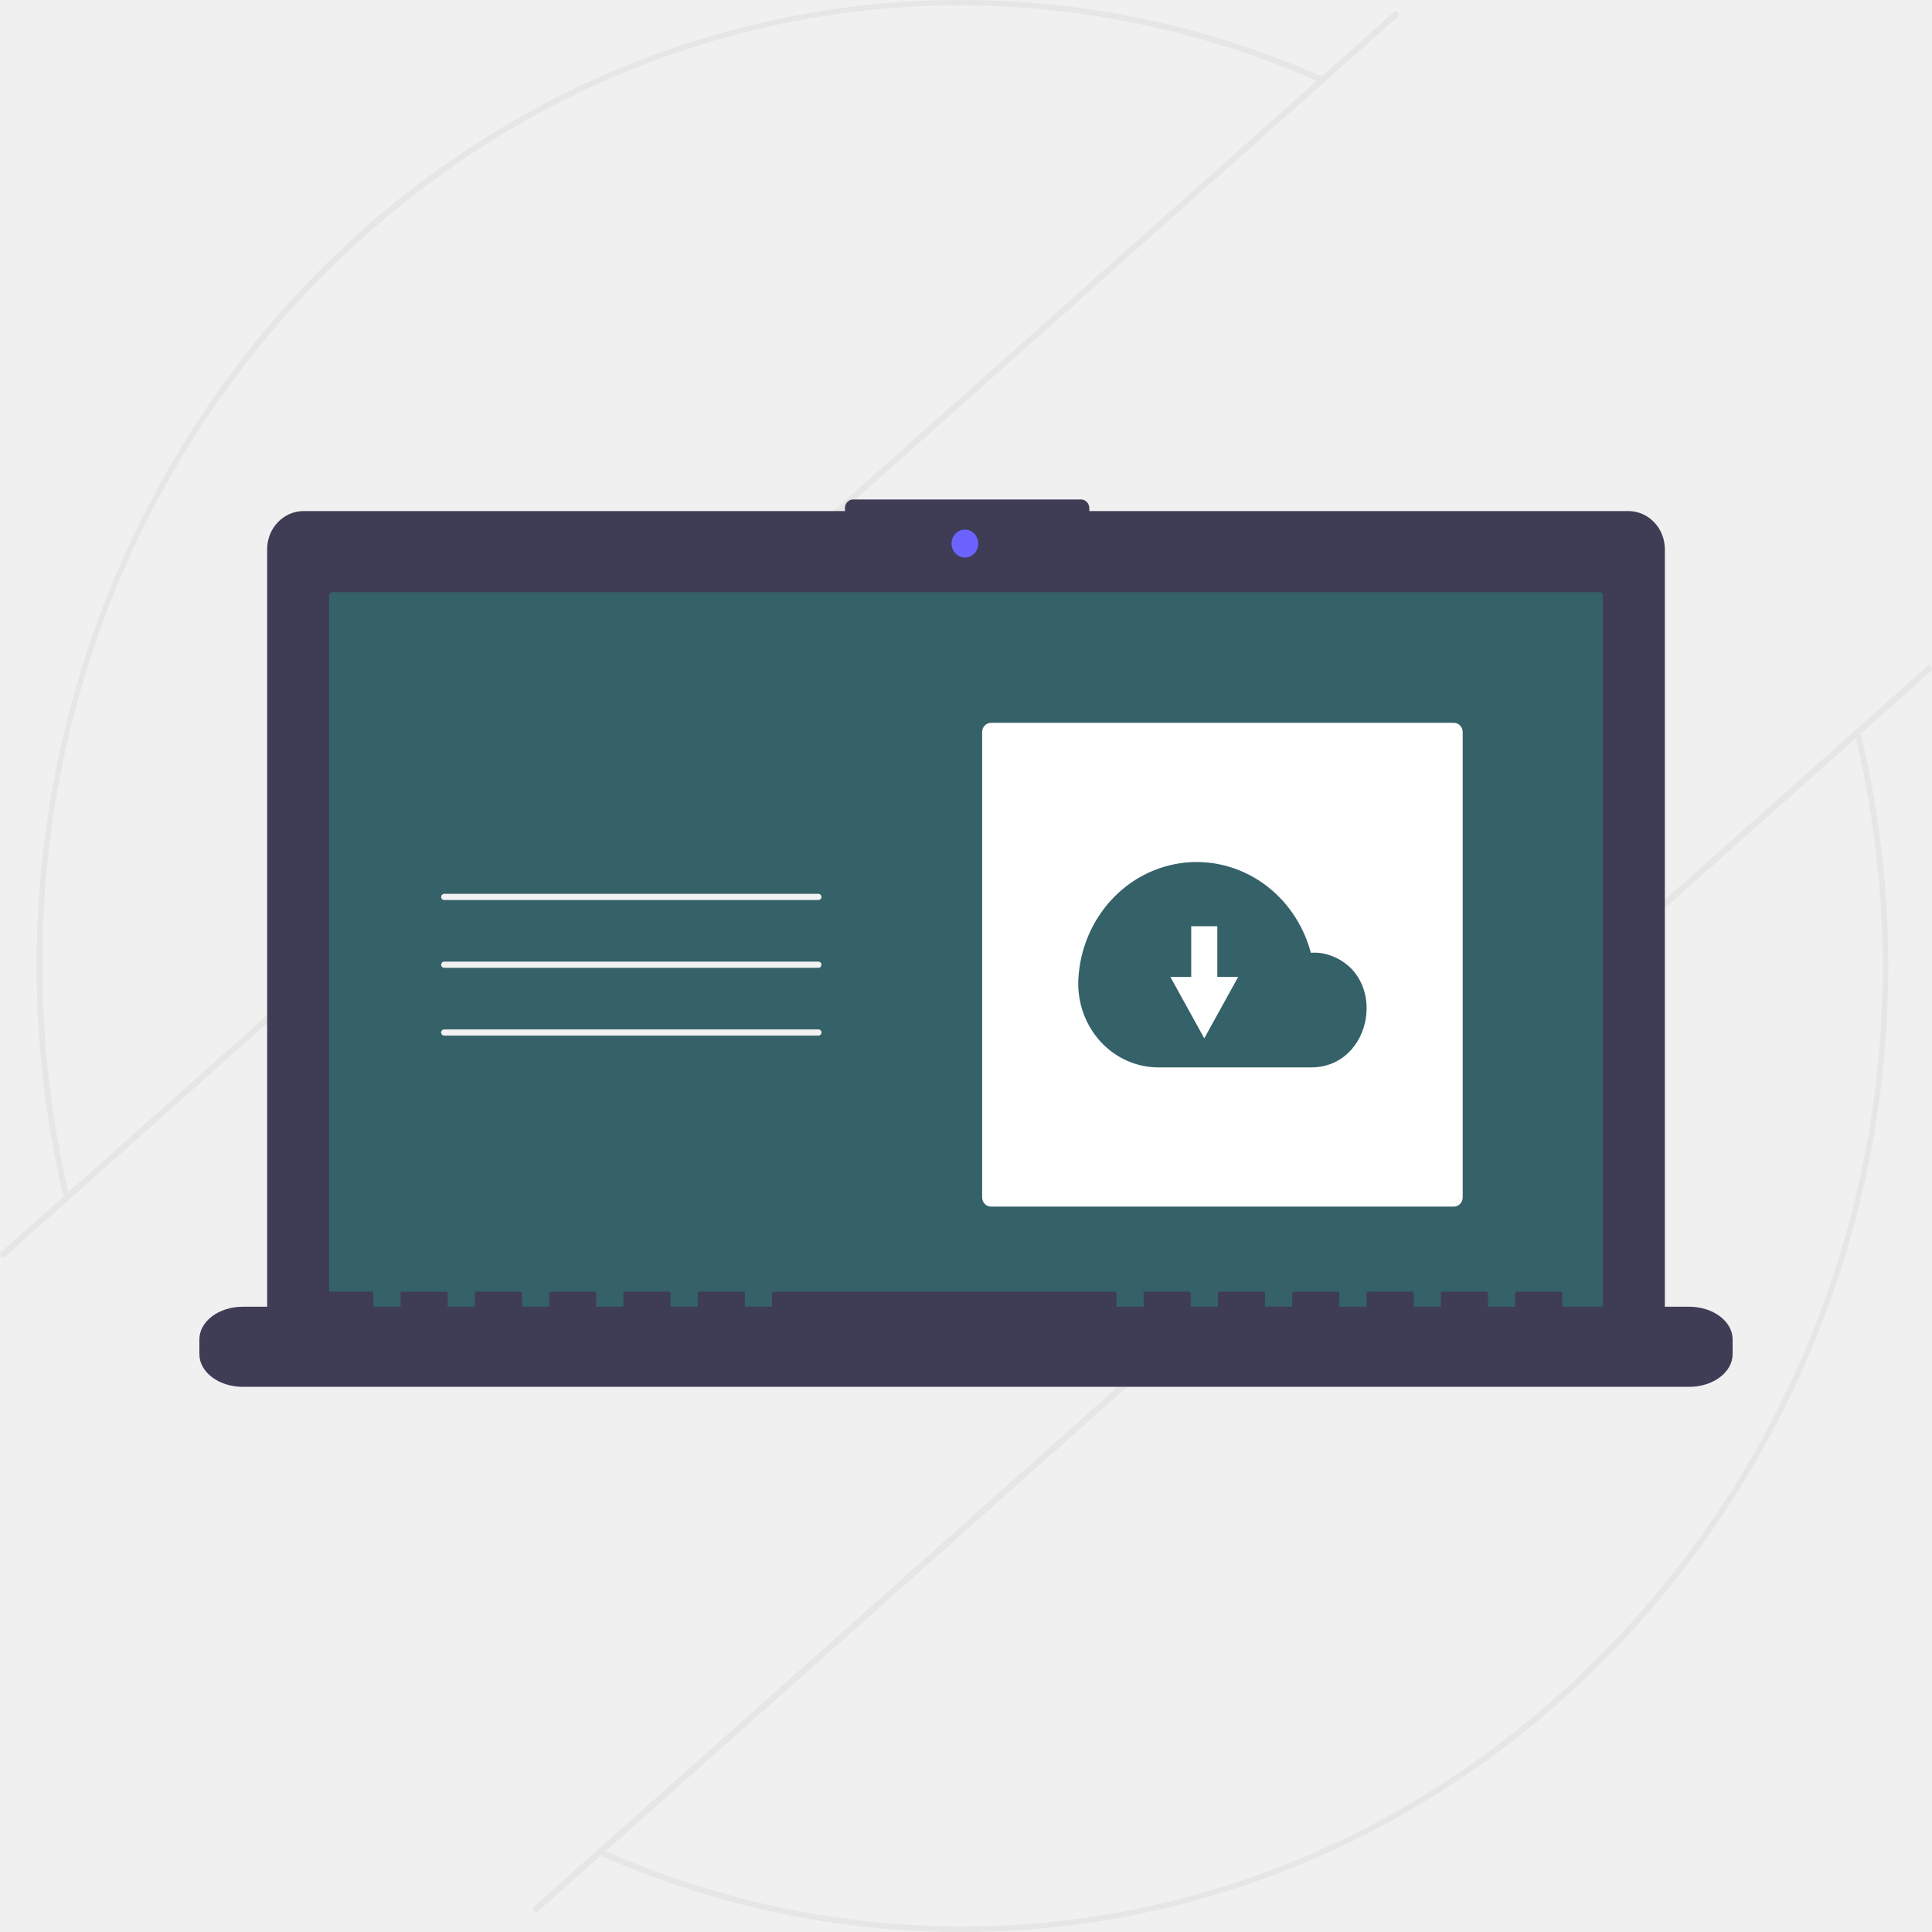
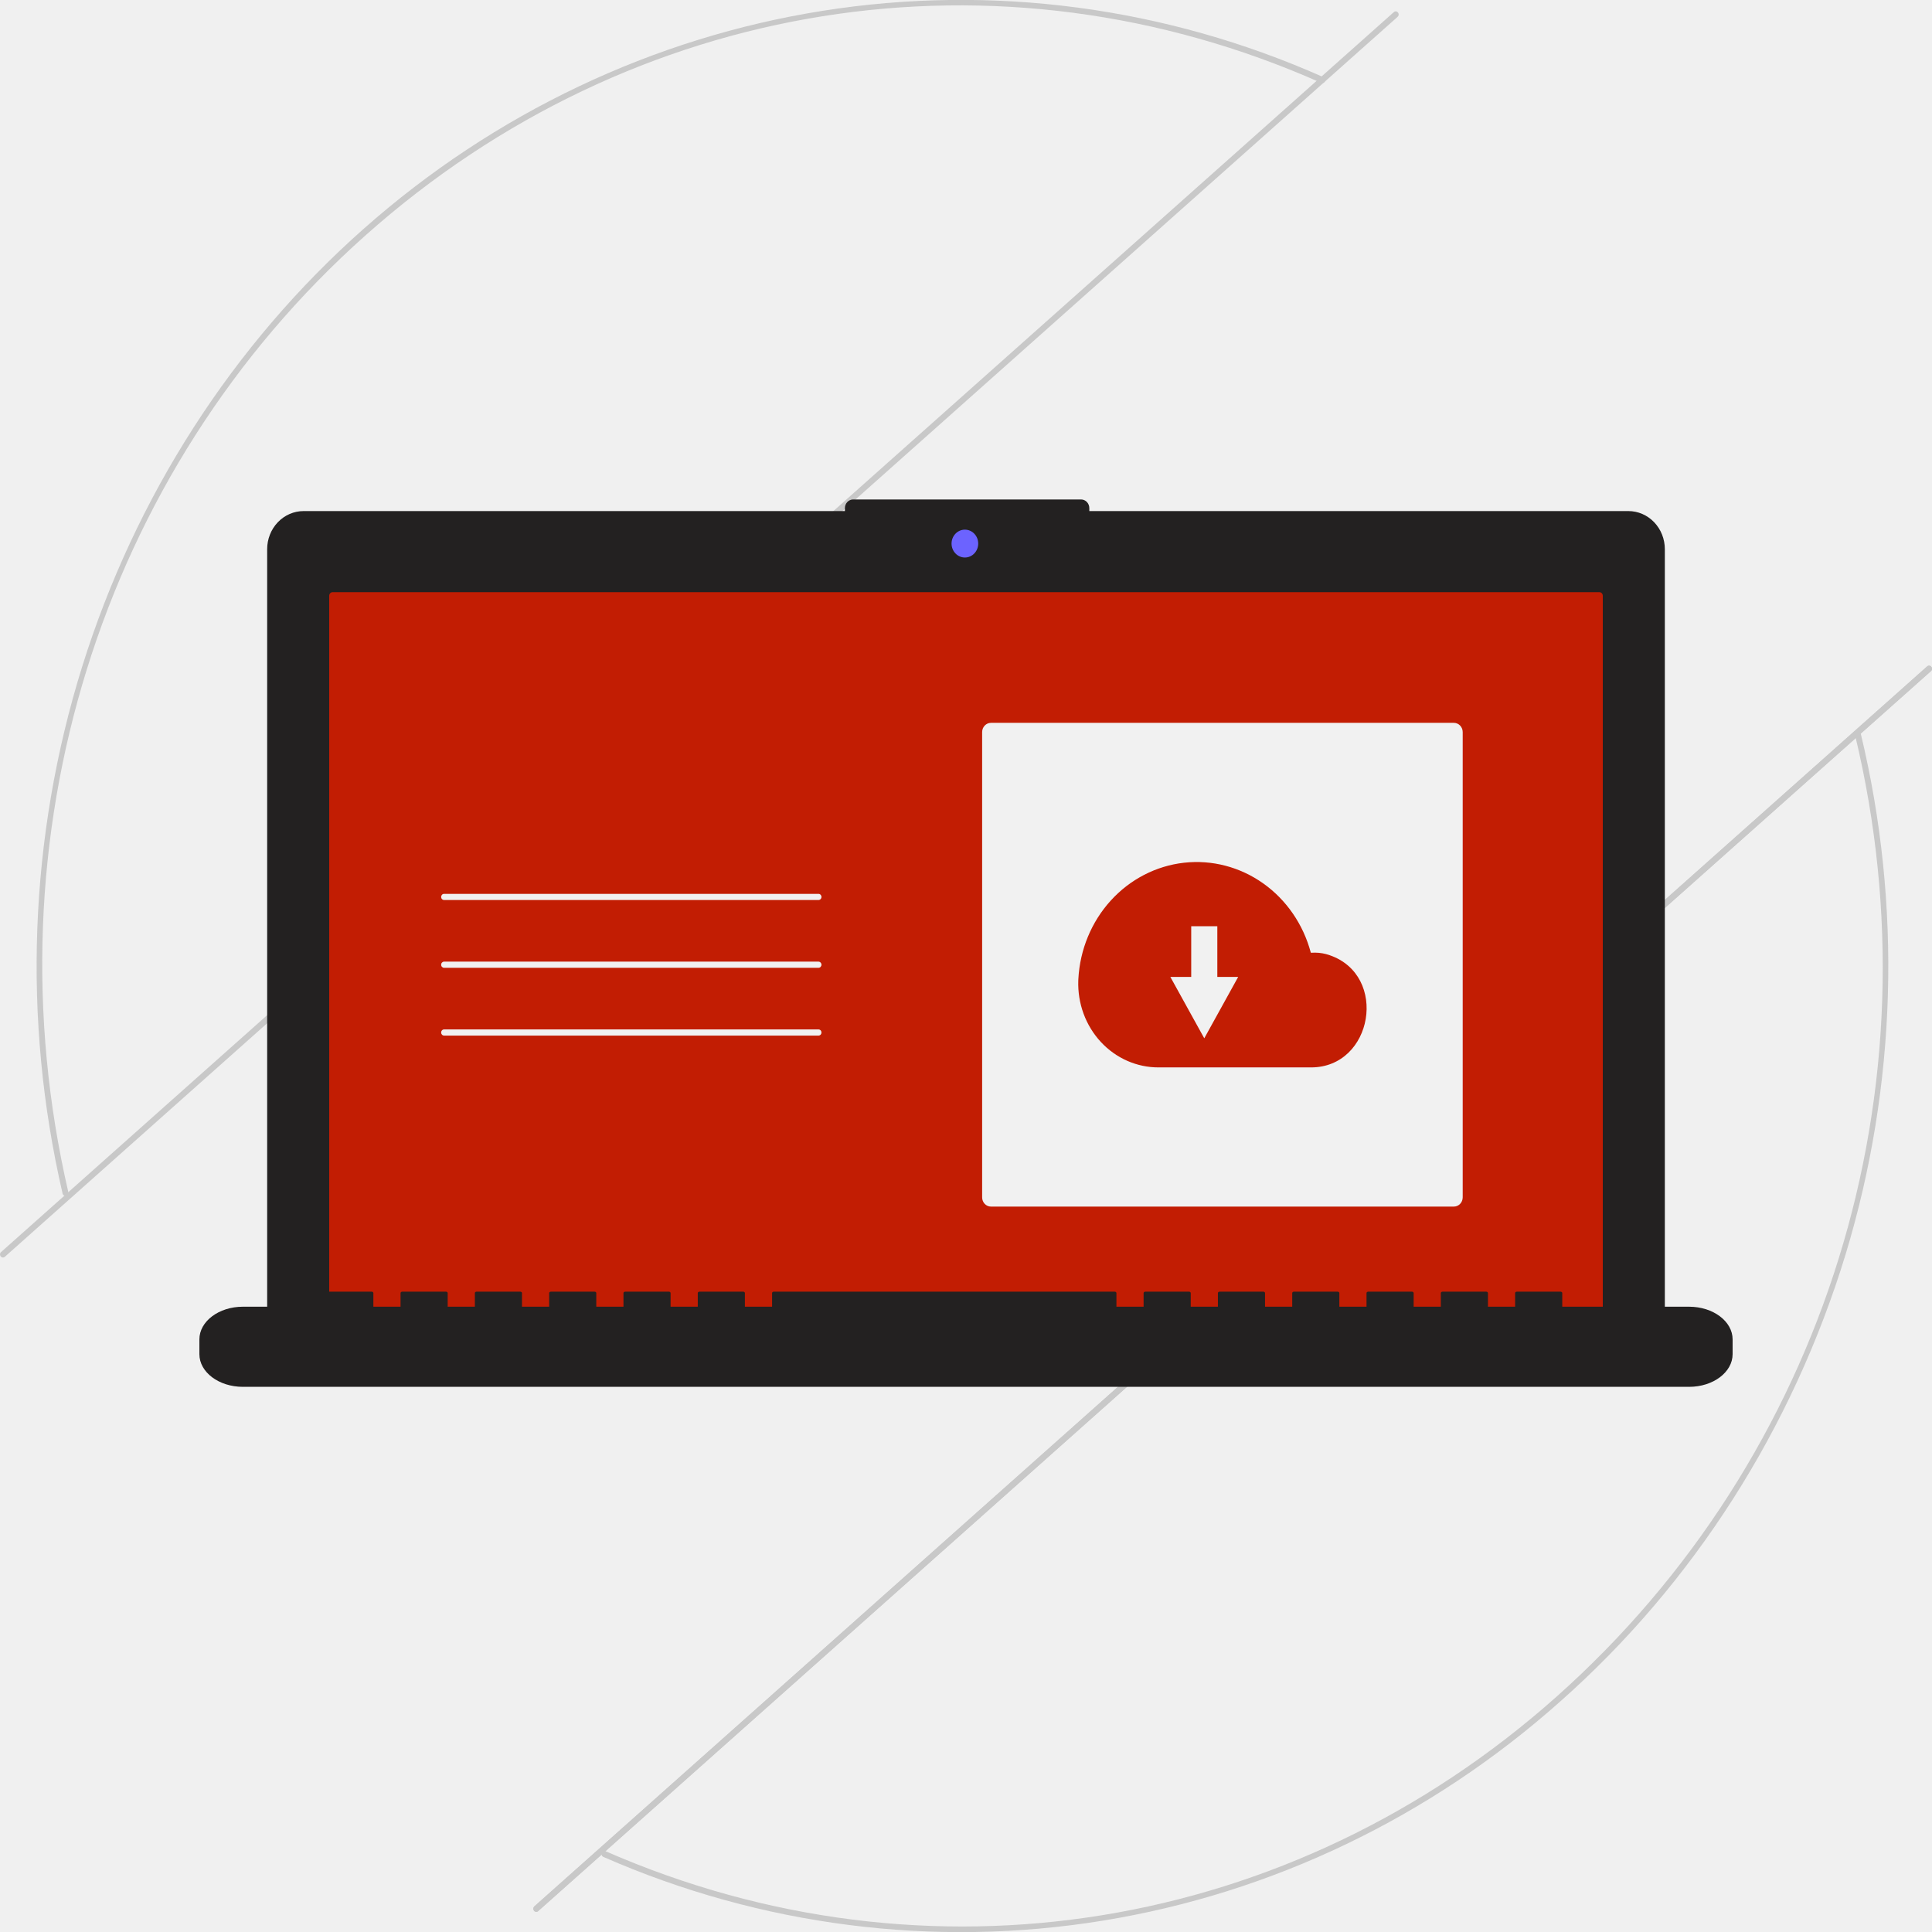
- <svg xmlns="http://www.w3.org/2000/svg" width="150" height="150" viewBox="0 0 150 150" fill="none">
-   <g clip-path="url(#clip0_47_56)">
-     <path d="M4.907 92.764C4.884 92.736 4.867 92.702 4.859 92.666C1.727 79.145 2.253 64.981 6.38 51.756C10.506 38.53 18.07 26.764 28.226 17.772C38.382 8.78 50.73 2.917 63.891 0.836C77.052 -1.244 90.507 0.541 102.753 5.992C102.781 6.004 102.806 6.022 102.827 6.044C102.848 6.067 102.864 6.093 102.876 6.122C102.887 6.152 102.893 6.183 102.892 6.214C102.892 6.246 102.886 6.277 102.874 6.305C102.862 6.334 102.845 6.361 102.824 6.383C102.802 6.405 102.777 6.422 102.749 6.434C102.721 6.445 102.691 6.451 102.661 6.451C102.631 6.451 102.602 6.444 102.574 6.432C77.519 -4.702 49.089 -0.164 28.378 18.274C7.793 36.6 -1.048 65.062 5.304 92.553C5.316 92.605 5.311 92.66 5.289 92.709C5.268 92.758 5.231 92.798 5.185 92.823C5.139 92.847 5.087 92.855 5.036 92.844C4.986 92.833 4.94 92.805 4.907 92.764Z" fill="#E6E6E6" />
-     <path d="M46.751 144.102C46.718 144.061 46.699 144.009 46.697 143.955C46.695 143.902 46.71 143.849 46.74 143.805C46.771 143.762 46.814 143.73 46.864 143.716C46.914 143.701 46.967 143.705 47.014 143.726C71.974 154.651 100.268 150.053 120.853 131.726C141.759 113.114 150.637 84.504 144.022 57.061C144.015 57.03 144.013 56.998 144.018 56.967C144.022 56.936 144.032 56.907 144.048 56.88C144.063 56.852 144.083 56.829 144.108 56.81C144.132 56.791 144.159 56.778 144.188 56.77C144.217 56.763 144.248 56.761 144.277 56.766C144.307 56.77 144.336 56.781 144.362 56.797C144.387 56.813 144.41 56.834 144.428 56.86C144.446 56.885 144.459 56.913 144.466 56.944C147.676 70.279 147.269 84.286 143.291 97.393C139.172 110.901 131.499 122.925 121.15 132.09C111.045 141.091 98.748 146.986 85.628 149.118C72.509 151.25 59.08 149.536 46.837 144.167C46.804 144.153 46.775 144.13 46.751 144.102Z" fill="#E6E6E6" />
-     <path d="M41.461 148.348C41.442 148.324 41.427 148.296 41.418 148.266C41.408 148.237 41.405 148.205 41.407 148.174C41.41 148.142 41.418 148.112 41.432 148.084C41.445 148.056 41.464 148.031 41.487 148.011L149.623 51.74C149.669 51.699 149.729 51.679 149.789 51.684C149.85 51.689 149.906 51.719 149.945 51.767C149.985 51.815 150.004 51.878 149.999 51.941C149.994 52.005 149.966 52.063 149.92 52.104L41.784 148.375C41.761 148.395 41.735 148.411 41.706 148.42C41.677 148.43 41.647 148.434 41.617 148.431C41.587 148.429 41.558 148.42 41.531 148.406C41.505 148.392 41.481 148.372 41.461 148.348Z" fill="#E6E6E6" />
-     <path d="M0.055 97.549C0.035 97.525 0.02 97.497 0.011 97.467C0.002 97.437 -0.002 97.406 0.001 97.374C0.003 97.343 0.011 97.313 0.025 97.285C0.039 97.257 0.058 97.232 0.08 97.211L108.216 0.941C108.262 0.9 108.322 0.879 108.383 0.884C108.443 0.89 108.499 0.92 108.539 0.968C108.578 1.016 108.597 1.079 108.592 1.142C108.588 1.205 108.559 1.264 108.513 1.305L0.377 97.576C0.354 97.596 0.328 97.611 0.299 97.621C0.271 97.631 0.241 97.635 0.211 97.632C0.181 97.629 0.152 97.621 0.125 97.606C0.098 97.592 0.074 97.573 0.055 97.549Z" fill="#E6E6E6" />
-     <path d="M41.461 148.348C41.442 148.324 41.427 148.296 41.418 148.266C41.408 148.237 41.405 148.205 41.407 148.174C41.41 148.142 41.418 148.112 41.432 148.084C41.445 148.056 41.464 148.031 41.487 148.011L149.623 51.74C149.669 51.699 149.729 51.679 149.789 51.684C149.85 51.689 149.906 51.719 149.945 51.767C149.985 51.815 150.004 51.878 149.999 51.941C149.994 52.005 149.966 52.063 149.92 52.104L41.784 148.375C41.761 148.395 41.735 148.411 41.706 148.42C41.677 148.43 41.647 148.434 41.617 148.431C41.587 148.429 41.558 148.42 41.531 148.406C41.505 148.392 41.481 148.372 41.461 148.348Z" fill="#E6E6E6" />
-     <path d="M126.427 39.679H84.575V39.45C84.575 39.272 84.507 39.101 84.386 38.975C84.266 38.849 84.102 38.778 83.931 38.778H66.241C66.07 38.778 65.907 38.849 65.786 38.975C65.665 39.101 65.598 39.272 65.598 39.45V39.679H23.573C22.822 39.679 22.102 39.991 21.571 40.546C21.041 41.101 20.742 41.853 20.742 42.638V102.531C20.742 103.315 21.041 104.068 21.571 104.623C22.102 105.177 22.822 105.489 23.573 105.489H126.427C127.177 105.489 127.898 105.177 128.428 104.623C128.959 104.068 129.258 103.315 129.258 102.531V42.638C129.258 41.853 128.959 41.101 128.428 40.546C127.898 39.991 127.177 39.679 126.427 39.679Z" fill="#3F3D56" />
-     <path d="M25.825 45.976C25.754 45.976 25.687 46.005 25.637 46.057C25.588 46.109 25.56 46.18 25.56 46.253V103.063C25.56 103.136 25.588 103.206 25.637 103.258C25.687 103.31 25.754 103.339 25.825 103.339H124.175C124.246 103.339 124.313 103.31 124.363 103.258C124.412 103.206 124.44 103.136 124.44 103.063V46.253C124.44 46.18 124.412 46.109 124.363 46.057C124.313 46.005 124.246 45.976 124.175 45.976H25.825Z" fill="#356169" />
-     <path d="M74.914 43.285C75.485 43.285 75.949 42.801 75.949 42.204C75.949 41.606 75.485 41.122 74.914 41.122C74.342 41.122 73.879 41.606 73.879 42.204C73.879 42.801 74.342 43.285 74.914 43.285Z" fill="#6C63FF" />
-     <path d="M131.143 101.453H121.293V100.39C121.293 100.331 121.23 100.284 121.152 100.284H117.775C117.698 100.284 117.635 100.331 117.635 100.39V101.453H115.524V100.39C115.524 100.331 115.461 100.284 115.383 100.284H112.006C111.929 100.284 111.866 100.331 111.866 100.39V101.453H109.755V100.39C109.755 100.331 109.692 100.284 109.614 100.284H106.237C106.159 100.284 106.096 100.331 106.096 100.39V101.453H103.986V100.39C103.986 100.331 103.923 100.284 103.845 100.284H100.468C100.39 100.284 100.327 100.331 100.327 100.39V101.453H98.217V100.39C98.217 100.331 98.154 100.284 98.076 100.284H94.699C94.621 100.284 94.558 100.331 94.558 100.39V101.453H92.448V100.39C92.448 100.331 92.385 100.284 92.307 100.284H88.93C88.852 100.284 88.789 100.331 88.789 100.39V101.453H86.679V100.39C86.679 100.331 86.616 100.284 86.538 100.284H60.085C60.007 100.284 59.944 100.331 59.944 100.39V101.453H57.834V100.39C57.834 100.331 57.771 100.284 57.693 100.284H54.316C54.238 100.284 54.175 100.331 54.175 100.39V101.453H52.065V100.39C52.065 100.331 52.002 100.284 51.924 100.284H48.547C48.469 100.284 48.406 100.331 48.406 100.39V101.453H46.295V100.39C46.295 100.331 46.233 100.284 46.155 100.284H42.778C42.7 100.284 42.637 100.331 42.637 100.39V101.453H40.526V100.39C40.526 100.331 40.464 100.284 40.386 100.284H37.009C36.931 100.284 36.868 100.331 36.868 100.39V101.453H34.757V100.39C34.757 100.331 34.694 100.284 34.617 100.284H31.24C31.162 100.284 31.099 100.331 31.099 100.39V101.453H28.988V100.39C28.988 100.331 28.925 100.284 28.848 100.284H25.471C25.393 100.284 25.33 100.331 25.33 100.39V101.453H18.857C16.992 101.453 15.48 102.589 15.48 103.99V105.137C15.48 106.538 16.992 107.674 18.857 107.674H131.143C133.008 107.674 134.52 106.538 134.52 105.137V103.99C134.52 102.589 133.008 101.453 131.143 101.453Z" fill="#3F3D56" />
-     <path d="M63.549 69.877H34.479C34.418 69.877 34.36 69.852 34.317 69.807C34.274 69.762 34.25 69.701 34.25 69.638C34.25 69.574 34.274 69.513 34.317 69.469C34.36 69.424 34.418 69.398 34.479 69.398H63.549C63.61 69.398 63.668 69.424 63.711 69.469C63.754 69.513 63.778 69.574 63.778 69.638C63.778 69.701 63.754 69.762 63.711 69.807C63.668 69.852 63.61 69.877 63.549 69.877Z" fill="#F2F2F2" />
-     <path d="M63.549 75.14H34.479C34.418 75.14 34.36 75.115 34.317 75.07C34.274 75.025 34.25 74.964 34.25 74.9C34.25 74.837 34.274 74.776 34.317 74.731C34.36 74.686 34.418 74.661 34.479 74.661H63.549C63.61 74.661 63.668 74.686 63.711 74.731C63.754 74.776 63.778 74.837 63.778 74.9C63.778 74.964 63.754 75.025 63.711 75.07C63.668 75.115 63.61 75.14 63.549 75.14Z" fill="#F2F2F2" />
-     <path d="M63.549 80.403H34.479C34.449 80.403 34.419 80.397 34.391 80.385C34.363 80.373 34.338 80.355 34.317 80.333C34.295 80.311 34.278 80.284 34.267 80.255C34.255 80.226 34.249 80.195 34.249 80.163C34.249 80.132 34.255 80.101 34.267 80.072C34.278 80.043 34.295 80.016 34.317 79.994C34.338 79.972 34.363 79.954 34.391 79.942C34.419 79.93 34.449 79.924 34.479 79.924H63.549C63.579 79.924 63.609 79.93 63.637 79.942C63.665 79.954 63.69 79.972 63.712 79.994C63.733 80.016 63.75 80.043 63.761 80.072C63.773 80.101 63.779 80.132 63.779 80.163C63.779 80.195 63.773 80.226 63.761 80.255C63.75 80.284 63.733 80.311 63.712 80.333C63.69 80.355 63.665 80.373 63.637 80.385C63.609 80.397 63.579 80.403 63.549 80.403Z" fill="#F2F2F2" />
-     <path d="M112.877 56.121H76.94C76.561 56.121 76.253 56.443 76.253 56.839V92.962C76.253 93.358 76.561 93.68 76.94 93.68H112.877C113.256 93.68 113.564 93.358 113.564 92.962V56.839C113.564 56.443 113.256 56.121 112.877 56.121Z" fill="white" />
-     <path d="M83.724 75.998C83.847 73.724 84.74 71.568 86.242 69.917C87.744 68.266 89.758 67.226 91.926 66.982C94.094 66.739 96.273 67.308 98.077 68.588C99.881 69.868 101.19 71.776 101.773 73.971C101.885 73.967 101.996 73.963 102.108 73.963C102.492 73.966 102.872 74.034 103.236 74.163C107.812 75.733 106.607 82.873 101.79 82.873H89.954C89.117 82.876 88.288 82.702 87.516 82.361C86.745 82.021 86.048 81.522 85.465 80.893C84.883 80.264 84.428 79.519 84.128 78.703C83.828 77.886 83.688 77.015 83.718 76.14C83.72 76.093 83.722 76.046 83.724 75.998Z" fill="#356169" />
-     <path d="M94.513 75.849V71.914H92.486V75.849H90.867L92.183 78.231L93.499 80.614L94.816 78.231L96.132 75.849H94.513Z" fill="white" />
+ <svg xmlns="http://www.w3.org/2000/svg" width="350" height="350" viewBox="0 0 350 350" fill="none">
+   <g clip-path="url(#clip0_52_738)">
+     <path d="M11.449 216.45C11.395 216.384 11.356 216.305 11.337 216.22C4.028 184.672 5.257 151.623 14.885 120.763C24.514 89.904 42.163 62.45 65.86 41.469C89.557 20.488 118.37 6.806 149.078 1.952C179.787 -2.903 211.182 1.262 239.757 13.981C239.821 14.009 239.88 14.051 239.929 14.103C239.978 14.156 240.017 14.218 240.043 14.286C240.069 14.354 240.083 14.426 240.082 14.5C240.081 14.573 240.067 14.645 240.039 14.713C240.012 14.78 239.972 14.841 239.922 14.893C239.872 14.944 239.813 14.985 239.748 15.012C239.683 15.039 239.613 15.053 239.543 15.053C239.473 15.052 239.403 15.037 239.339 15.008C180.878 -10.972 114.541 -0.384 66.215 42.64C18.184 85.401 -2.446 151.812 12.375 215.957C12.403 216.079 12.392 216.208 12.341 216.322C12.291 216.436 12.205 216.529 12.098 216.586C11.991 216.643 11.869 216.661 11.751 216.636C11.633 216.611 11.527 216.546 11.449 216.45Z" fill="#C8C8C8" />
+     <path d="M109.087 336.237C109.008 336.142 108.963 336.021 108.959 335.896C108.954 335.77 108.99 335.647 109.061 335.545C109.132 335.444 109.234 335.37 109.35 335.337C109.465 335.303 109.589 335.311 109.699 335.36C167.94 360.851 233.958 350.123 281.99 307.361C330.771 263.933 351.486 197.176 336.052 133.141C336.034 133.07 336.031 132.996 336.041 132.924C336.051 132.851 336.075 132.782 336.111 132.719C336.147 132.656 336.195 132.601 336.251 132.557C336.307 132.513 336.371 132.482 336.439 132.464C336.507 132.446 336.578 132.442 336.648 132.453C336.717 132.464 336.784 132.489 336.844 132.526C336.904 132.564 336.957 132.613 336.998 132.672C337.04 132.731 337.071 132.798 337.088 132.869C344.578 163.985 343.628 196.667 334.345 227.25C324.734 258.769 306.831 286.824 282.683 308.211C259.104 329.213 230.412 342.967 199.8 347.942C169.187 352.917 137.854 348.918 109.286 336.39C109.209 336.356 109.141 336.304 109.087 336.237Z" fill="#C8C8C8" />
+     <path d="M96.743 346.145C96.697 346.089 96.663 346.025 96.641 345.955C96.62 345.885 96.611 345.812 96.617 345.739C96.623 345.666 96.642 345.594 96.674 345.529C96.706 345.464 96.75 345.406 96.803 345.358L349.119 120.727C349.227 120.631 349.367 120.583 349.508 120.595C349.65 120.607 349.78 120.677 349.872 120.79C349.964 120.902 350.009 121.049 349.998 121.196C349.987 121.344 349.92 121.481 349.812 121.577L97.496 346.208C97.442 346.256 97.381 346.292 97.314 346.314C97.247 346.337 97.177 346.346 97.107 346.34C97.037 346.334 96.969 346.314 96.906 346.28C96.844 346.247 96.788 346.201 96.743 346.145Z" fill="#C8C8C8" />
+     <path d="M0.128 227.613C0.082 227.558 0.048 227.493 0.026 227.423C0.004 227.353 -0.004 227.28 0.002 227.207C0.007 227.134 0.027 227.063 0.059 226.997C0.09 226.932 0.134 226.874 0.188 226.827L252.504 2.195C252.612 2.099 252.752 2.052 252.893 2.064C253.034 2.076 253.165 2.146 253.257 2.258C253.348 2.371 253.394 2.517 253.382 2.664C253.371 2.812 253.304 2.949 253.197 3.045L0.881 227.676C0.827 227.724 0.765 227.76 0.699 227.783C0.632 227.805 0.561 227.814 0.492 227.808C0.422 227.802 0.354 227.782 0.291 227.748C0.229 227.715 0.173 227.669 0.128 227.613Z" fill="#C8C8C8" />
+     <path d="M96.743 346.145C96.697 346.089 96.663 346.025 96.641 345.955C96.62 345.885 96.611 345.812 96.617 345.739C96.623 345.666 96.642 345.594 96.674 345.529C96.706 345.464 96.75 345.406 96.803 345.358L349.119 120.727C349.227 120.631 349.367 120.583 349.508 120.595C349.65 120.607 349.78 120.677 349.872 120.79C349.964 120.902 350.009 121.049 349.998 121.196C349.987 121.344 349.92 121.481 349.812 121.577L97.496 346.208C97.442 346.256 97.381 346.292 97.314 346.314C97.247 346.337 97.177 346.346 97.107 346.34C97.037 346.334 96.969 346.314 96.906 346.28C96.844 346.247 96.788 346.201 96.743 346.145Z" fill="#C8C8C8" />
+     <path d="M294.996 92.585H197.341V92.051C197.341 91.635 197.183 91.236 196.902 90.941C196.62 90.647 196.238 90.482 195.84 90.482H154.562C154.164 90.482 153.782 90.647 153.501 90.941C153.219 91.236 153.061 91.635 153.061 92.051V92.585H55.004C53.252 92.585 51.572 93.313 50.333 94.607C49.095 95.902 48.399 97.658 48.399 99.489V239.238C48.399 241.069 49.095 242.825 50.333 244.12C51.572 245.414 53.252 246.142 55.004 246.142H294.996C296.748 246.142 298.428 245.414 299.666 244.12C300.905 242.825 301.601 241.069 301.601 239.238V99.489C301.601 97.658 300.905 95.902 299.667 94.607C298.428 93.313 296.748 92.585 294.996 92.585Z" fill="#232121" />
+     <path d="M60.258 107.278C60.094 107.278 59.937 107.346 59.821 107.467C59.705 107.589 59.64 107.753 59.639 107.924V240.479C59.64 240.651 59.705 240.815 59.821 240.936C59.937 241.057 60.094 241.125 60.258 241.125H289.742C289.906 241.125 290.063 241.057 290.179 240.936C290.295 240.815 290.36 240.651 290.36 240.479V107.924C290.36 107.753 290.295 107.588 290.179 107.467C290.063 107.346 289.906 107.278 289.742 107.278H60.258Z" fill="#C21D03" />
+     <path d="M174.799 100.999C176.133 100.999 177.214 99.869 177.214 98.475C177.214 97.081 176.133 95.951 174.799 95.951C173.465 95.951 172.383 97.081 172.383 98.475C172.383 99.869 173.465 100.999 174.799 100.999Z" fill="#6C63FF" />
+     <path d="M305.999 236.723H283.017V234.242C283.017 234.106 282.87 233.996 282.688 233.996H274.809C274.627 233.996 274.48 234.106 274.48 234.242V236.723H269.556V234.242C269.556 234.106 269.409 233.996 269.227 233.996H261.348C261.166 233.996 261.019 234.106 261.019 234.242V236.723H256.095V234.242C256.095 234.106 255.948 233.996 255.766 233.996H247.887C247.705 233.996 247.558 234.106 247.558 234.242V236.723H242.634V234.242C242.634 234.106 242.487 233.996 242.305 233.996H234.426C234.244 233.996 234.097 234.106 234.097 234.242V236.723H229.172V234.242C229.172 234.106 229.025 233.996 228.844 233.996H220.964C220.783 233.996 220.636 234.106 220.636 234.242V236.723H215.711V234.242C215.711 234.106 215.564 233.996 215.383 233.996H207.503C207.322 233.996 207.175 234.106 207.175 234.242V236.723H202.25V234.242C202.25 234.106 202.103 233.996 201.922 233.996H140.198C140.017 233.996 139.87 234.106 139.87 234.242V236.723H134.945V234.242C134.945 234.106 134.798 233.996 134.617 233.996H126.737C126.556 233.996 126.409 234.106 126.409 234.242V236.723H121.484V234.242C121.484 234.106 121.337 233.996 121.155 233.996H113.276C113.094 233.996 112.948 234.106 112.948 234.242V236.723H108.023V234.242C108.023 234.106 107.876 233.996 107.694 233.996H99.815C99.633 233.996 99.486 234.106 99.486 234.242V236.723H94.562V234.242C94.562 234.106 94.415 233.996 94.233 233.996H86.354C86.172 233.996 86.025 234.106 86.025 234.242V236.723H81.101V234.242C81.101 234.106 80.954 233.996 80.772 233.996H72.893C72.711 233.996 72.564 234.106 72.564 234.242V236.723H67.639V234.242C67.639 234.106 67.493 233.996 67.311 233.996H59.431C59.25 233.996 59.103 234.106 59.103 234.242V236.723H44.001C39.649 236.723 36.121 239.373 36.121 242.643V245.32C36.121 248.589 39.649 251.239 44.001 251.239H305.999C310.351 251.239 313.879 248.589 313.879 245.32V242.643C313.879 239.373 310.351 236.723 305.999 236.723Z" fill="#232121" />
+     <path d="M148.282 163.046H80.451C80.309 163.046 80.174 162.987 80.073 162.882C79.973 162.778 79.917 162.636 79.917 162.488C79.917 162.34 79.973 162.198 80.073 162.093C80.174 161.988 80.309 161.93 80.451 161.93H148.282C148.423 161.93 148.559 161.988 148.659 162.093C148.759 162.198 148.816 162.34 148.816 162.488C148.816 162.636 148.759 162.778 148.659 162.882C148.559 162.987 148.423 163.046 148.282 163.046Z" fill="#F1F1F1" />
+     <path d="M148.282 175.326H80.451C80.309 175.326 80.174 175.267 80.073 175.163C79.973 175.058 79.917 174.916 79.917 174.768C79.917 174.62 79.973 174.478 80.073 174.373C80.174 174.269 80.309 174.21 80.451 174.21H148.282C148.423 174.21 148.559 174.269 148.659 174.373C148.759 174.478 148.816 174.62 148.816 174.768C148.816 174.916 148.759 175.058 148.659 175.163C148.559 175.267 148.423 175.326 148.282 175.326Z" fill="#F1F1F1" />
+     <path d="M148.282 187.606H80.451C80.381 187.606 80.311 187.592 80.246 187.564C80.181 187.536 80.122 187.495 80.072 187.443C80.022 187.391 79.983 187.33 79.956 187.262C79.929 187.194 79.915 187.121 79.915 187.048C79.915 186.974 79.929 186.902 79.956 186.834C79.983 186.766 80.022 186.704 80.072 186.653C80.122 186.601 80.181 186.56 80.246 186.532C80.311 186.504 80.381 186.49 80.451 186.49H148.282C148.352 186.49 148.421 186.504 148.486 186.532C148.551 186.56 148.61 186.601 148.66 186.653C148.71 186.704 148.75 186.766 148.776 186.834C148.803 186.902 148.817 186.974 148.817 187.048C148.817 187.121 148.803 187.194 148.776 187.262C148.75 187.33 148.71 187.391 148.66 187.443C148.61 187.495 148.551 187.536 148.486 187.564C148.421 187.592 148.352 187.606 148.282 187.606Z" fill="#F1F1F1" />
+     <path d="M263.38 130.95H179.526C178.641 130.95 177.924 131.7 177.924 132.625V216.911C177.924 217.836 178.641 218.585 179.526 218.585H263.38C264.265 218.585 264.982 217.836 264.982 216.911V132.625C264.982 131.7 264.265 130.95 263.38 130.95Z" fill="#F1F1F1" />
+     <path d="M195.357 177.33C195.644 172.022 197.726 166.993 201.231 163.14C204.736 159.287 209.436 156.86 214.494 156.292C219.552 155.724 224.638 157.052 228.846 160.038C233.055 163.025 236.111 167.477 237.471 172.6C237.731 172.59 237.991 172.579 238.253 172.579C239.148 172.588 240.036 172.746 240.883 173.047C251.56 176.711 248.749 193.371 237.511 193.371H209.892C207.939 193.376 206.005 192.97 204.205 192.176C202.406 191.382 200.778 190.217 199.419 188.75C198.061 187.284 196.999 185.545 196.299 183.64C195.598 181.734 195.273 179.701 195.342 177.66C195.346 177.55 195.351 177.44 195.357 177.33Z" fill="#C21D03" />
+     <path d="M220.53 176.98V167.798H215.8V176.98H212.023L215.094 182.54L218.165 188.099L221.236 182.54L224.307 176.98H220.53Z" fill="#F1F1F1" />
  </g>
  <defs>
-     <clipPath id="clip0_47_56">
-       <rect width="150" height="150" fill="white" />
+     <clipPath id="clip0_52_738">
+       <rect width="350" height="350" fill="white" />
    </clipPath>
  </defs>
</svg>
